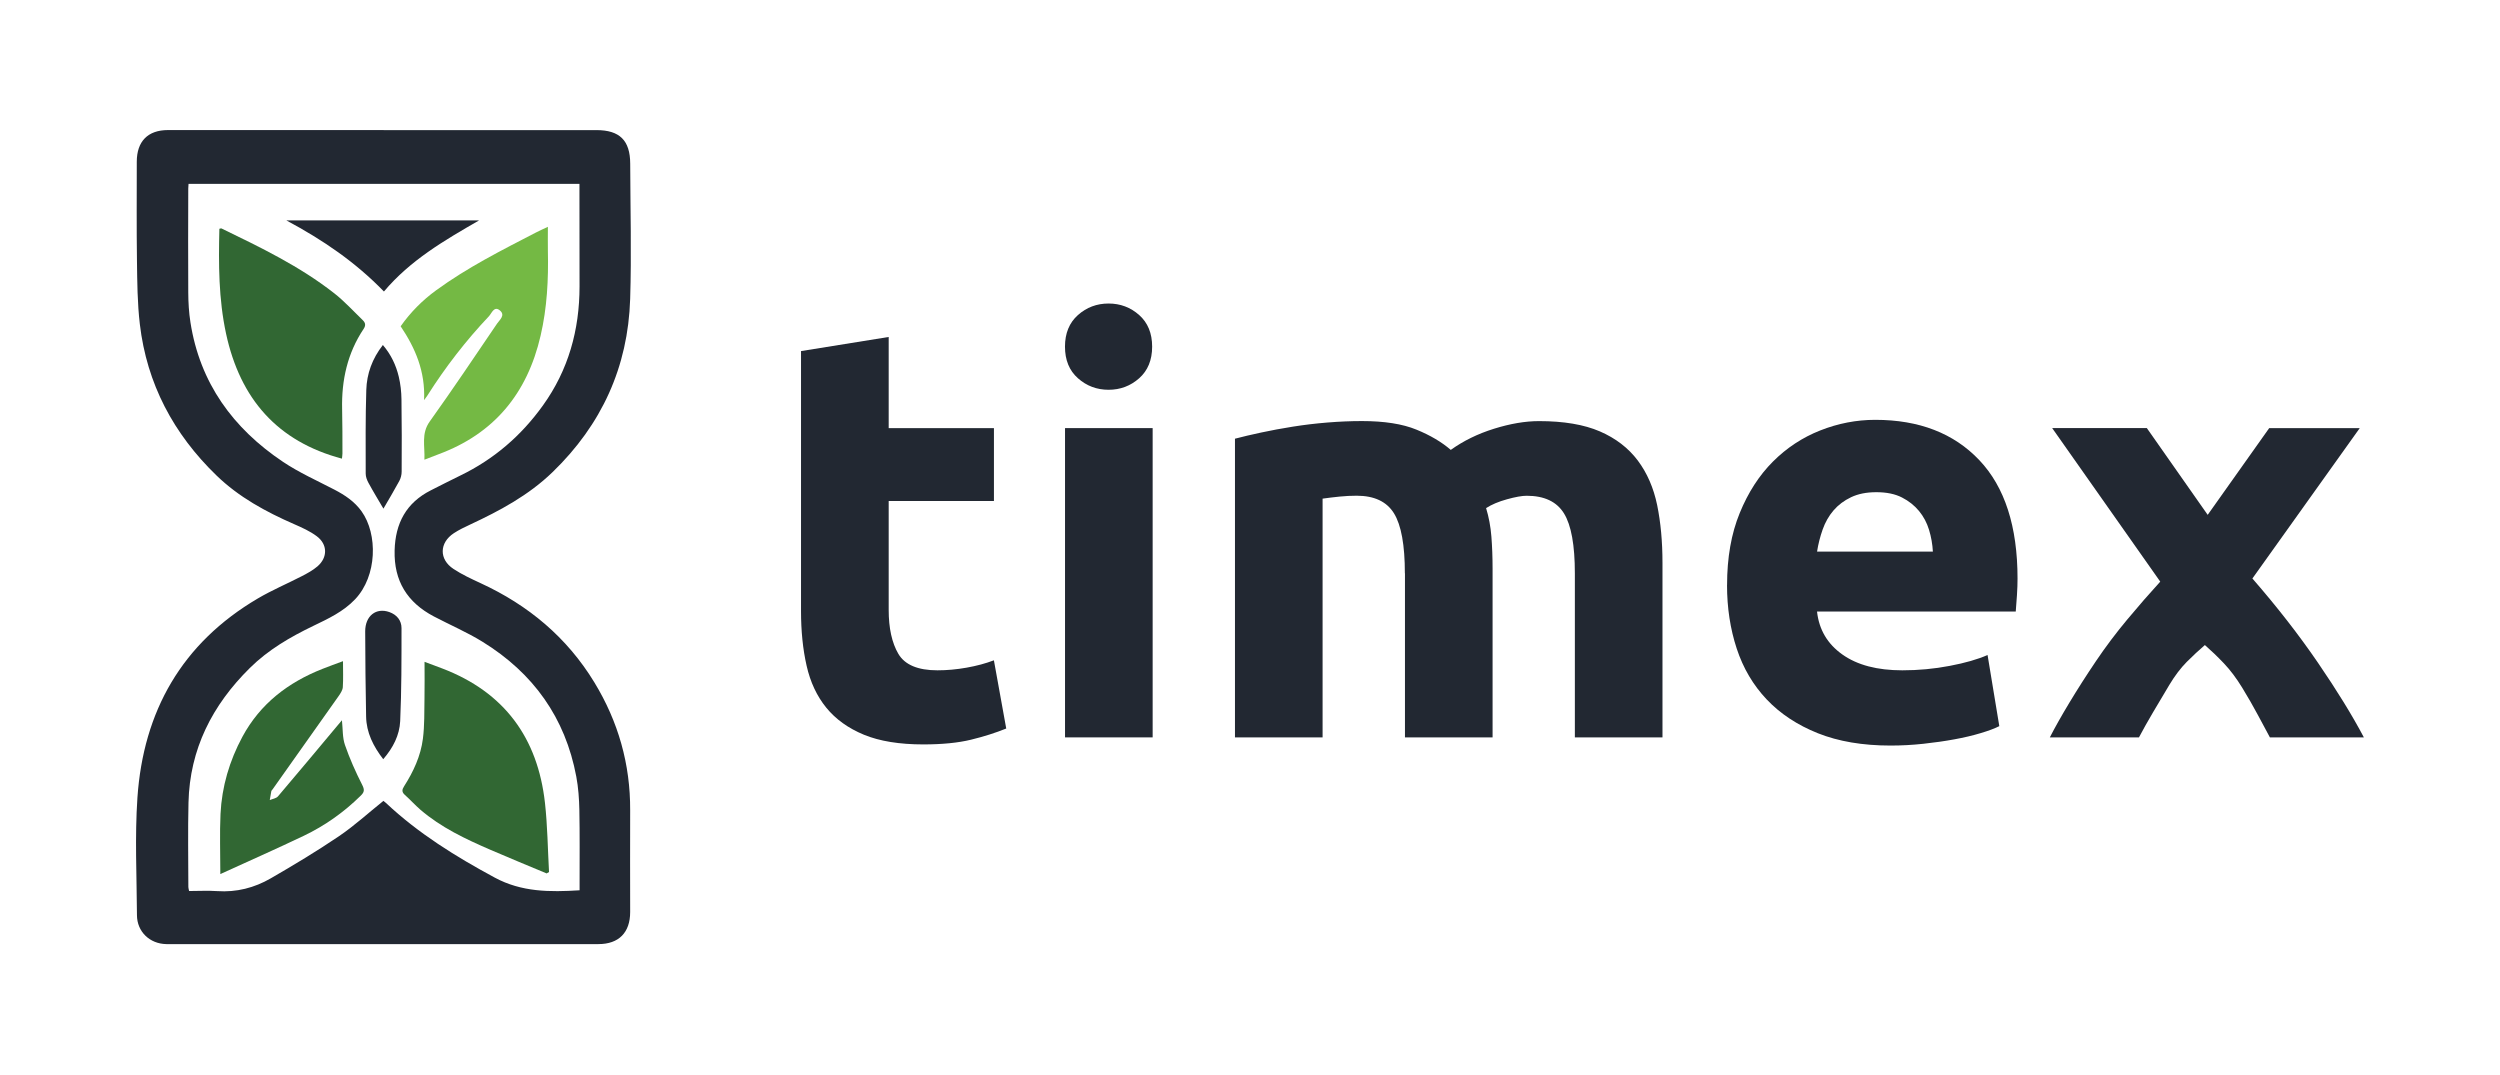
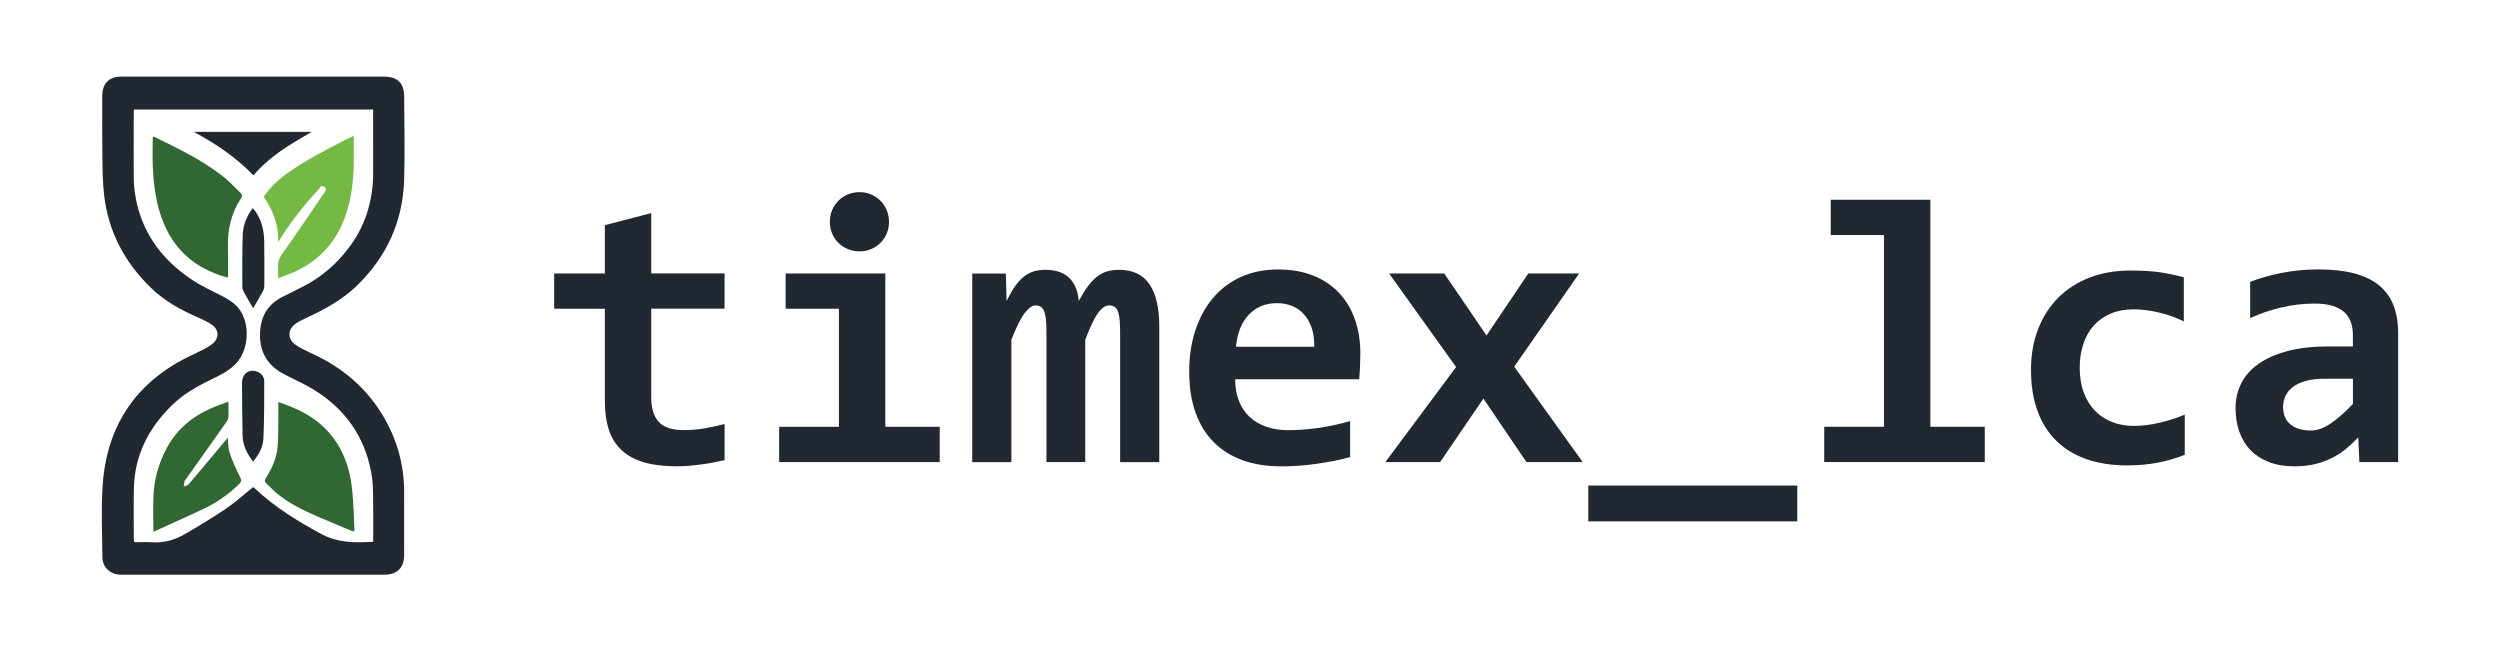
- <svg xmlns="http://www.w3.org/2000/svg" id="Layer_1" data-name="Layer 1" viewBox="0 0 547.24 235.16">
+ <svg xmlns="http://www.w3.org/2000/svg" id="Layer_1" data-name="Layer 1" viewBox="0 0 894.36 233.01">
  <defs>
    <style>
      .cls-1 {
        fill: #316733;
      }

      .cls-1, .cls-2, .cls-3 {
        stroke-width: 0px;
      }

      .cls-2 {
        fill: #222832;
      }

      .cls-3 {
        fill: #74b944;
      }
    </style>
  </defs>
+   <path class="cls-2" d="M259.21,164.63c-2.92.66-5.87,1.2-8.83,1.59-2.97.4-5.78.6-8.43.6-4.43,0-8.25-.46-11.46-1.39-3.21-.93-5.87-2.35-7.97-4.25-2.1-1.9-3.65-4.33-4.65-7.27-1-2.94-1.49-6.45-1.49-10.53v-32.94h-18.13v-12.62h18.13v-17.27l16.6-4.32v21.58h26.23v12.62h-26.23v31.74c0,3.85.89,6.76,2.66,8.73,1.77,1.97,4.74,2.96,8.9,2.96,2.66,0,5.25-.22,7.77-.66,2.52-.44,4.82-.95,6.91-1.53v12.95Z" />
+   <path class="cls-2" d="M300.12,110.45h-19.06v-12.62h35.66v54.85h19.46v12.62h-57.44v-12.62h21.38v-42.23ZM318.04,79.37c0,1.46-.27,2.83-.8,4.12-.53,1.28-1.27,2.4-2.22,3.35-.95.95-2.07,1.71-3.35,2.26-1.28.55-2.68.83-4.18.83s-2.91-.28-4.22-.83c-1.31-.55-2.44-1.31-3.39-2.26-.95-.95-1.69-2.07-2.22-3.35-.53-1.28-.8-2.66-.8-4.12s.27-2.83.8-4.12c.53-1.28,1.27-2.41,2.22-3.39.95-.97,2.08-1.74,3.39-2.29,1.31-.55,2.71-.83,4.22-.83s2.9.28,4.18.83c1.28.55,2.4,1.32,3.35,2.29.95.97,1.69,2.1,2.22,3.39.53,1.28.8,2.66.8,4.12Z" />
+   <path class="cls-2" d="M400.72,165.3v-45.95c0-1.68-.04-3.15-.13-4.42-.09-1.26-.27-2.31-.53-3.15-.27-.84-.65-1.47-1.16-1.89-.51-.42-1.21-.63-2.09-.63-1.37,0-2.72.93-4.05,2.79s-2.83,5.03-4.52,9.5v43.76h-13.88v-45.95c0-1.68-.04-3.15-.13-4.42-.09-1.26-.27-2.31-.53-3.15-.27-.84-.66-1.47-1.2-1.89-.53-.42-1.24-.63-2.12-.63-1.15,0-2.44.93-3.85,2.79-1.42,1.86-2.99,5.03-4.71,9.5v43.76h-14.01v-67.47h12.02l.27,9.83c.97-1.99,1.95-3.7,2.92-5.11.97-1.42,2.01-2.58,3.12-3.49,1.11-.91,2.29-1.56,3.55-1.96s2.69-.6,4.28-.6c3.76,0,6.63.99,8.6,2.96,1.97,1.97,3.09,4.7,3.35,8.2,1.06-1.99,2.11-3.7,3.15-5.11,1.04-1.42,2.12-2.58,3.25-3.49,1.13-.91,2.35-1.56,3.65-1.96,1.31-.4,2.76-.6,4.35-.6,4.91,0,8.54,1.72,10.89,5.15,2.35,3.43,3.52,8.51,3.52,15.24v48.41h-14.01Z" />
+   <path class="cls-2" d="M486.65,126.38c0,1.11-.03,2.55-.1,4.32-.07,1.77-.17,3.43-.3,4.98h-44.36c0,2.97.45,5.58,1.36,7.84.91,2.26,2.19,4.15,3.85,5.68s3.65,2.69,5.98,3.49,4.9,1.2,7.74,1.2c3.28,0,6.78-.25,10.53-.76,3.74-.51,7.63-1.34,11.65-2.49v12.88c-1.73.49-3.61.93-5.64,1.33-2.04.4-4.12.75-6.24,1.06-2.12.31-4.27.54-6.44.7-2.17.15-4.27.23-6.31.23-5.14,0-9.74-.73-13.81-2.19-4.07-1.46-7.53-3.62-10.36-6.47-2.83-2.86-5-6.39-6.51-10.59-1.51-4.21-2.26-9.08-2.26-14.61s.75-10.48,2.26-14.97c1.5-4.49,3.63-8.34,6.38-11.55,2.74-3.21,6.08-5.69,9.99-7.44,3.92-1.75,8.29-2.62,13.12-2.62s9.01.74,12.68,2.22c3.67,1.48,6.75,3.55,9.23,6.21,2.48,2.66,4.36,5.82,5.64,9.5,1.28,3.67,1.93,7.7,1.93,12.09ZM470.18,124.06c.04-2.66-.29-4.97-1-6.94-.71-1.97-1.67-3.6-2.89-4.88-1.22-1.28-2.63-2.24-4.25-2.86-1.62-.62-3.35-.93-5.21-.93-4.07,0-7.42,1.36-10.03,4.08-2.61,2.72-4.16,6.56-4.65,11.52h28.02Z" />
+   <path class="cls-2" d="M546.08,165.3l-15.41-22.71-15.47,22.71h-19.59l25.3-34-23.97-33.47h19.72l15.14,22.18,14.94-22.18h18.2l-23.24,33.34,24.5,34.13h-20.12Z" />
+   <path class="cls-2" d="M568.2,186.52v-12.82h74.77v12.82h-74.77Z" />
+   <path class="cls-2" d="M673.98,84.08h-19.06v-12.62h35.66v81.21h19.46v12.62h-57.44v-12.62h21.38v-68.6Z" />
+   <path class="cls-2" d="M781.56,162.71c-3.19,1.28-6.49,2.24-9.89,2.86-3.41.62-6.97.93-10.69.93-5.36,0-10.16-.73-14.41-2.19s-7.86-3.63-10.82-6.51c-2.97-2.88-5.24-6.44-6.81-10.69-1.57-4.25-2.36-9.16-2.36-14.74s.85-10.29,2.56-14.68c1.7-4.38,4.11-8.12,7.21-11.22,3.1-3.1,6.83-5.49,11.19-7.17,4.36-1.68,9.22-2.52,14.58-2.52,4.38,0,8.07.23,11.06.7s5.68,1.05,8.07,1.76v15.74c-2.75-1.37-5.72-2.43-8.93-3.19-3.21-.75-6.25-1.13-9.13-1.13s-5.71.51-8.1,1.53c-2.39,1.02-4.41,2.44-6.04,4.25-1.64,1.82-2.89,4.02-3.75,6.61s-1.29,5.43-1.29,8.53.46,6.13,1.39,8.7c.93,2.57,2.25,4.75,3.95,6.54,1.7,1.79,3.75,3.17,6.14,4.12,2.39.95,5.05,1.43,7.97,1.43,1.42,0,2.91-.1,4.48-.3,1.57-.2,3.14-.49,4.71-.86,1.57-.38,3.12-.81,4.65-1.29,1.53-.49,2.96-1.02,4.28-1.59v14.41Z" />
+   <path class="cls-2" d="M844.05,165.3l-.4-8.83c-1.42,1.51-2.9,2.89-4.45,4.15-1.55,1.26-3.25,2.36-5.11,3.29s-3.88,1.65-6.08,2.16c-2.19.51-4.59.76-7.21.76-3.45,0-6.49-.51-9.1-1.53-2.61-1.02-4.8-2.43-6.57-4.25-1.77-1.81-3.11-4.01-4.02-6.57-.91-2.57-1.36-5.4-1.36-8.5s.67-6.13,2.03-8.83c1.35-2.7,3.41-5.02,6.18-6.97,2.77-1.95,6.22-3.47,10.36-4.58,4.14-1.11,9-1.66,14.58-1.66h8.83v-4.05c0-1.73-.24-3.29-.73-4.68-.49-1.39-1.27-2.58-2.36-3.55-1.08-.97-2.49-1.73-4.22-2.26s-3.85-.8-6.38-.8c-3.98,0-7.91.45-11.79,1.36-3.87.91-7.63,2.18-11.26,3.82v-12.95c3.23-1.28,6.96-2.35,11.19-3.19,4.23-.84,8.62-1.26,13.18-1.26,5,0,9.3.48,12.88,1.43,3.59.95,6.54,2.38,8.87,4.28,2.32,1.9,4.04,4.28,5.15,7.14,1.11,2.86,1.66,6.19,1.66,9.99v46.09h-13.88ZM841.73,135.48h-9.89c-2.75,0-5.07.27-6.97.8-1.9.53-3.45,1.26-4.65,2.19s-2.07,2-2.62,3.22c-.55,1.22-.83,2.51-.83,3.88,0,2.75.88,4.84,2.66,6.28,1.77,1.44,4.18,2.16,7.24,2.16,2.26,0,4.6-.82,7.04-2.46,2.43-1.64,5.11-3.98,8.04-7.04v-9.03Z" />
  <g>
-     <path class="cls-2" d="M175.35,76.85l19.18-3.09v19.95h23.04v15.96h-23.04v23.81c0,4.03.71,7.25,2.12,9.65,1.42,2.4,4.27,3.6,8.56,3.6,2.06,0,4.18-.19,6.37-.58,2.19-.39,4.18-.92,5.98-1.61l2.7,14.93c-2.32.94-4.89,1.76-7.72,2.45-2.83.69-6.31,1.03-10.43,1.03-5.24,0-9.57-.71-13-2.12-3.43-1.42-6.18-3.39-8.24-5.92-2.06-2.53-3.5-5.6-4.31-9.2-.82-3.6-1.22-7.59-1.22-11.97v-56.89Z" />
-     <path class="cls-2" d="M252.2,75.88c0,2.93-.95,5.24-2.84,6.92-1.9,1.68-4.13,2.52-6.7,2.52s-4.81-.84-6.7-2.52c-1.9-1.68-2.84-3.99-2.84-6.92s.95-5.24,2.84-6.92c1.89-1.68,4.13-2.52,6.7-2.52s4.81.84,6.7,2.52c1.89,1.68,2.84,3.99,2.84,6.92Z" />
-     <rect class="cls-2" x="233.13" y="93.71" width="19.18" height="67.7" />
-     <path class="cls-2" d="M307.52,125.5c0-6.18-.79-10.55-2.38-13.13-1.59-2.57-4.31-3.86-8.17-3.86-1.2,0-2.45.06-3.73.19-1.29.13-2.53.28-3.73.45v52.26h-19.18v-65.38c1.63-.43,3.54-.88,5.73-1.35,2.19-.47,4.5-.9,6.95-1.29,2.45-.39,4.96-.69,7.53-.9,2.57-.21,5.1-.32,7.59-.32,4.89,0,8.86.62,11.91,1.87,3.05,1.24,5.55,2.73,7.53,4.44,2.75-1.97,5.9-3.52,9.46-4.63,3.56-1.11,6.84-1.67,9.85-1.67,5.41,0,9.85.75,13.32,2.25,3.47,1.5,6.24,3.63,8.3,6.37,2.06,2.75,3.47,6.01,4.25,9.78.77,3.78,1.16,7.98,1.16,12.61v38.23h-19.18v-35.91c0-6.18-.79-10.55-2.38-13.13-1.59-2.57-4.31-3.86-8.17-3.86-1.03,0-2.47.26-4.31.77-1.85.51-3.37,1.16-4.57,1.93.6,1.97.99,4.05,1.16,6.24.17,2.19.26,4.53.26,7.01v36.94h-19.18v-35.91Z" />
-     <path class="cls-2" d="M378.05,128.07c0-6.01.92-11.26,2.77-15.77,1.84-4.51,4.27-8.26,7.27-11.26,3-3,6.45-5.28,10.36-6.82,3.9-1.54,7.91-2.32,12.03-2.32,9.61,0,17.2,2.94,22.78,8.82,5.58,5.88,8.37,14.52,8.37,25.93,0,1.12-.04,2.34-.13,3.67-.09,1.33-.17,2.51-.26,3.54h-43.5c.43,3.95,2.27,7.08,5.54,9.4,3.26,2.32,7.64,3.47,13.13,3.47,3.52,0,6.97-.32,10.36-.97,3.39-.64,6.16-1.44,8.3-2.38l2.57,15.57c-1.03.52-2.4,1.03-4.12,1.54-1.72.52-3.63.97-5.73,1.35-2.1.39-4.36.71-6.76.97-2.4.26-4.81.39-7.21.39-6.09,0-11.39-.9-15.9-2.7-4.5-1.8-8.24-4.27-11.2-7.4-2.96-3.13-5.15-6.84-6.56-11.13-1.41-4.29-2.12-8.92-2.12-13.9ZM423.1,120.74c-.09-1.63-.37-3.22-.84-4.76-.47-1.54-1.2-2.92-2.19-4.12-.99-1.2-2.23-2.19-3.73-2.96-1.5-.77-3.37-1.16-5.6-1.16s-3.99.37-5.53,1.09c-1.54.73-2.83,1.7-3.86,2.9-1.03,1.2-1.82,2.6-2.38,4.18-.56,1.59-.97,3.2-1.22,4.83h25.36Z" />
-     <path class="cls-2" d="M483.26,112.69l13.46-18.98h19.82l-23.5,32.92c5.39,6.19,10.17,12.33,14.35,18.44,4.18,6.11,7.53,11.56,10.05,16.34h-20.57c-.7-1.29-1.56-2.9-2.59-4.83-1.03-1.93-2.19-3.95-3.47-6.05-1.29-2.1-2.63-3.88-4.03-5.35s-2.78-2.79-4.14-3.98c-1.3,1.11-2.62,2.34-3.96,3.68-1.34,1.35-2.61,3.03-3.82,5.04-1.21,2.01-2.39,4-3.55,5.97-1.16,1.97-2.2,3.81-3.1,5.52h-19.51c1.08-2.11,2.5-4.64,4.27-7.58,1.77-2.94,3.71-5.97,5.82-9.1,2.11-3.13,4.39-6.16,6.85-9.11,2.46-2.95,4.87-5.72,7.23-8.3-4.21-5.98-8.26-11.73-12.14-17.25-3.89-5.52-7.73-10.97-11.52-16.37h20.72l13.31,18.98Z" />
-   </g>
-   <path class="cls-1" d="M74.86,100.4c-14.1-3.75-22.29-13.05-25.38-27.38-1.63-7.57-1.65-15.23-1.46-22.94.19-.03.36-.12.47-.07,8.55,4.15,17.13,8.27,24.69,14.2,2.23,1.75,4.17,3.89,6.22,5.87.58.56.73,1.13.18,1.94-3.53,5.29-4.84,11.21-4.69,17.56.08,3.22.06,6.45.07,9.68,0,.36-.07.72-.11,1.13Z" />
-   <path class="cls-1" d="M119.68,191.2c-4.12-1.73-8.27-3.42-12.37-5.2-5.42-2.35-10.76-4.86-15.29-8.76-1.18-1.02-2.23-2.2-3.4-3.24-.7-.63-.64-1.15-.17-1.88,2.04-3.2,3.64-6.63,4.12-10.4.38-2.94.29-5.94.35-8.91.05-2.55.01-5.1.01-7.94,1.44.54,2.68,1,3.92,1.47,13.54,5.18,20.85,15.17,22.44,29.4.56,5.02.61,10.09.89,15.14-.17.1-.34.2-.51.3Z" />
-   <path class="cls-3" d="M92.9,100.63c.14-3.01-.74-5.71,1.17-8.37,5.04-7.05,9.87-14.26,14.74-21.43.57-.83,1.87-1.83.61-2.88-1.26-1.05-1.77.6-2.39,1.27-5.04,5.33-9.52,11.12-13.47,17.35-.14.22-.3.42-.73,1.02.28-6.31-1.91-11.37-5.13-16.17,2.17-3.08,4.77-5.69,7.76-7.87,6.84-4.99,14.35-8.77,21.81-12.63.77-.4,1.56-.75,2.66-1.27,0,1.98-.03,3.62,0,5.26.14,6.25-.17,12.43-1.59,18.55-2.94,12.76-10.25,21.48-22.28,25.95-.97.36-1.92.74-3.19,1.23Z" />
-   <path class="cls-1" d="M75.08,144.71c0,2.08.08,3.91-.04,5.72-.05.66-.51,1.35-.91,1.93-4.81,6.83-9.65,13.63-14.48,20.45-.09.13-.24.24-.26.38-.13.64-.23,1.29-.34,1.94.61-.26,1.41-.36,1.8-.81,4.33-5.08,8.6-10.22,12.89-15.34.32-.39.65-.78,1.11-1.32.21,1.97.1,3.8.66,5.41,1.03,2.98,2.33,5.9,3.76,8.71.55,1.07.51,1.59-.29,2.37-3.68,3.63-7.85,6.59-12.5,8.81-6.01,2.87-12.1,5.56-18.25,8.37,0-4.66-.16-8.92.04-13.17.29-5.97,1.95-11.6,4.79-16.88,3.91-7.25,10.01-11.9,17.54-14.87,1.44-.57,2.89-1.09,4.5-1.69Z" />
-   <g>
-     <path class="cls-2" d="M83.98,28.48c15.53,0,31.05,0,46.58,0,5.09,0,7.37,2.26,7.39,7.33.03,9.88.3,19.77-.01,29.64-.47,14.88-6.24,27.5-16.98,37.89-5.25,5.08-11.51,8.43-18.02,11.47-1.23.57-2.46,1.16-3.59,1.9-3.2,2.1-3.28,5.73-.08,7.83,1.86,1.23,3.92,2.18,5.95,3.12,10.43,4.81,18.89,11.86,24.89,21.72,5.23,8.59,7.88,17.91,7.83,27.99-.04,7.42,0,14.85,0,22.27,0,4.51-2.5,7.02-6.95,7.02-30.95,0-61.9,0-92.85,0-.58,0-1.15,0-1.73,0-3.62-.06-6.41-2.7-6.43-6.32-.05-8.57-.48-17.18.1-25.71,1.29-18.94,9.74-33.85,26.36-43.63,3.09-1.82,6.43-3.23,9.63-4.88,1.2-.62,2.42-1.28,3.43-2.15,2.25-1.95,2.23-4.8-.16-6.59-1.48-1.11-3.23-1.89-4.94-2.64-6.21-2.71-12.12-5.92-17.02-10.67-9.39-9.09-15.24-20.06-16.77-33.11-.54-4.6-.57-9.27-.63-13.91-.1-7.21-.04-14.43-.04-21.64,0-4.46,2.41-6.93,6.81-6.94,15.74-.01,31.47,0,47.21,0ZM83.91,175.29c.24.2.41.32.56.46,7.1,6.68,15.28,11.74,23.82,16.35,5.88,3.18,12.07,3.19,18.58,2.78,0-.61,0-1.17,0-1.73,0-5.28.05-10.56-.05-15.84-.05-2.44-.22-4.91-.67-7.31-2.41-12.9-9.43-22.68-20.53-29.52-3.4-2.1-7.12-3.69-10.66-5.55-5.8-3.05-8.75-7.76-8.58-14.43.15-5.95,2.53-10.44,7.93-13.17,2.14-1.08,4.28-2.18,6.44-3.23,7.36-3.56,13.34-8.72,18.09-15.34,5.59-7.78,8.01-16.54,8.02-26.04,0-6.9-.01-13.8-.02-20.7,0-.56,0-1.12,0-1.77H41.27c-.03.42-.06.73-.06,1.03-.01,7.58-.06,15.16,0,22.74.01,2.19.14,4.4.48,6.56,2.07,13.25,9.31,23.18,20.25,30.51,3.54,2.37,7.49,4.13,11.28,6.1,2.3,1.2,4.38,2.58,5.93,4.74,3.57,5,3.42,14.13-1.4,19.23-2.6,2.75-5.91,4.27-9.18,5.85-5.06,2.44-9.85,5.22-13.89,9.22-8.22,8.12-13.14,17.74-13.42,29.44-.15,6.16-.04,12.34-.03,18.5,0,.24.09.48.16.87,2.1,0,4.14-.12,6.16.02,4.21.29,8.14-.72,11.71-2.79,5.06-2.92,10.08-5.94,14.91-9.21,3.4-2.3,6.46-5.11,9.77-7.76Z" />
-     <path class="cls-2" d="M84.04,63.81c-6.27-6.46-13.32-11.26-21.35-15.56h42.17c-7.62,4.39-15.03,8.7-20.82,15.56Z" />
-     <path class="cls-2" d="M83.93,111.34c-1.04-1.78-2.2-3.67-3.26-5.62-.34-.61-.62-1.36-.62-2.04-.01-6.11-.06-12.22.13-18.32.11-3.54,1.28-6.83,3.63-9.84,1.79,2.1,2.88,4.43,3.48,6.94.38,1.61.57,3.3.59,4.96.08,5.27.07,10.55.04,15.82,0,.69-.19,1.45-.52,2.05-1.13,2.09-2.36,4.14-3.47,6.05Z" />
-     <path class="cls-2" d="M83.89,166.19c-2.19-2.85-3.69-5.83-3.75-9.35-.11-6.21-.19-12.42-.2-18.64,0-3.4,2.39-5.25,5.29-4.22,1.65.59,2.66,1.84,2.66,3.52,0,6.78.01,13.57-.29,20.34-.14,3.09-1.57,5.87-3.71,8.34Z" />
+     <path class="cls-1" d="M81.5,99.33c-14.1-3.75-22.29-13.05-25.38-27.38-1.63-7.57-1.65-15.23-1.46-22.94.19-.03.36-.12.47-.07,8.55,4.15,17.13,8.27,24.69,14.2,2.23,1.75,4.17,3.89,6.22,5.87.58.56.73,1.13.18,1.94-3.53,5.29-4.84,11.21-4.69,17.56.08,3.22.06,6.45.07,9.68,0,.36-.07.72-.11,1.13Z" />
+     <path class="cls-1" d="M126.32,190.13c-4.12-1.73-8.27-3.42-12.37-5.2-5.42-2.35-10.76-4.86-15.29-8.76-1.18-1.02-2.23-2.2-3.4-3.24-.7-.63-.64-1.15-.17-1.88,2.04-3.2,3.64-6.63,4.12-10.4.38-2.94.29-5.94.35-8.91.05-2.55.01-5.1.01-7.94,1.44.54,2.68,1,3.92,1.47,13.54,5.18,20.85,15.17,22.44,29.4.56,5.02.61,10.09.89,15.14-.17.1-.34.2-.51.3Z" />
+     <path class="cls-3" d="M99.53,99.56c.14-3.01-.74-5.71,1.17-8.37,5.04-7.05,9.87-14.26,14.74-21.43.57-.83,1.87-1.83.61-2.88-1.26-1.05-1.77.6-2.39,1.27-5.04,5.33-9.52,11.12-13.47,17.35-.14.22-.3.42-.73,1.02.28-6.31-1.91-11.37-5.13-16.17,2.17-3.08,4.77-5.69,7.76-7.87,6.84-4.99,14.35-8.77,21.81-12.63.77-.4,1.56-.75,2.66-1.27,0,1.98-.03,3.62,0,5.26.14,6.25-.17,12.43-1.59,18.55-2.94,12.76-10.25,21.48-22.28,25.95-.97.36-1.92.74-3.19,1.23Z" />
+     <path class="cls-1" d="M81.72,143.64c0,2.08.08,3.91-.04,5.72-.05.66-.51,1.35-.91,1.93-4.81,6.83-9.65,13.63-14.48,20.45-.09.13-.24.24-.26.38-.13.64-.23,1.29-.34,1.94.61-.26,1.41-.36,1.8-.81,4.33-5.08,8.6-10.22,12.89-15.34.32-.39.65-.78,1.11-1.32.21,1.97.1,3.8.66,5.41,1.03,2.98,2.33,5.9,3.76,8.71.55,1.07.51,1.59-.29,2.37-3.68,3.63-7.85,6.59-12.5,8.81-6.01,2.87-12.1,5.56-18.25,8.37,0-4.66-.16-8.92.04-13.17.29-5.97,1.95-11.6,4.79-16.88,3.91-7.25,10.01-11.9,17.54-14.87,1.44-.57,2.89-1.09,4.5-1.69Z" />
+     <g>
+       <path class="cls-2" d="M90.62,27.41c15.53,0,31.05,0,46.58,0,5.09,0,7.37,2.26,7.39,7.33.03,9.88.3,19.77-.01,29.64-.47,14.88-6.24,27.5-16.98,37.89-5.25,5.08-11.51,8.43-18.02,11.47-1.23.57-2.46,1.16-3.59,1.9-3.2,2.1-3.28,5.73-.08,7.83,1.86,1.23,3.92,2.18,5.95,3.12,10.43,4.81,18.89,11.86,24.89,21.72,5.23,8.59,7.88,17.91,7.83,27.99-.04,7.42,0,14.85,0,22.27,0,4.51-2.5,7.02-6.95,7.02-30.95,0-61.9,0-92.85,0-.58,0-1.15,0-1.73,0-3.62-.06-6.41-2.7-6.43-6.32-.05-8.57-.48-17.18.1-25.71,1.29-18.94,9.74-33.85,26.36-43.63,3.09-1.82,6.43-3.23,9.63-4.88,1.2-.62,2.42-1.28,3.43-2.15,2.25-1.95,2.23-4.8-.16-6.59-1.48-1.11-3.23-1.89-4.94-2.64-6.21-2.71-12.12-5.92-17.02-10.67-9.39-9.09-15.24-20.06-16.77-33.11-.54-4.6-.57-9.27-.63-13.91-.1-7.21-.04-14.43-.04-21.64,0-4.46,2.41-6.93,6.81-6.94,15.74-.01,31.47,0,47.21,0ZM90.55,174.22c.24.2.41.32.56.46,7.1,6.68,15.28,11.74,23.82,16.35,5.88,3.18,12.07,3.19,18.58,2.78,0-.61,0-1.17,0-1.73,0-5.28.05-10.56-.05-15.84-.05-2.44-.22-4.91-.67-7.31-2.41-12.9-9.43-22.68-20.53-29.52-3.4-2.1-7.12-3.69-10.66-5.55-5.8-3.05-8.75-7.76-8.58-14.43.15-5.95,2.53-10.44,7.93-13.17,2.14-1.08,4.28-2.18,6.44-3.23,7.36-3.56,13.34-8.72,18.09-15.34,5.59-7.78,8.01-16.54,8.02-26.04,0-6.9-.01-13.8-.02-20.7,0-.56,0-1.12,0-1.77H47.91c-.03.42-.06.73-.06,1.03-.01,7.58-.06,15.16,0,22.74.01,2.19.14,4.4.48,6.56,2.07,13.25,9.31,23.18,20.25,30.51,3.54,2.37,7.49,4.13,11.28,6.1,2.3,1.2,4.38,2.58,5.93,4.74,3.57,5,3.42,14.13-1.4,19.23-2.6,2.75-5.91,4.27-9.18,5.85-5.06,2.44-9.85,5.22-13.89,9.22-8.22,8.12-13.14,17.74-13.42,29.44-.15,6.16-.04,12.34-.03,18.5,0,.24.09.48.16.87,2.1,0,4.14-.12,6.16.02,4.21.29,8.14-.72,11.71-2.79,5.06-2.92,10.08-5.94,14.91-9.21,3.4-2.3,6.46-5.11,9.77-7.76Z" />
+       <path class="cls-2" d="M90.68,62.74c-6.27-6.46-13.32-11.26-21.35-15.56h42.17c-7.62,4.39-15.03,8.7-20.82,15.56Z" />
+       <path class="cls-2" d="M90.57,110.26c-1.04-1.78-2.2-3.67-3.26-5.62-.34-.61-.62-1.36-.62-2.04-.01-6.11-.06-12.22.13-18.32.11-3.54,1.28-6.83,3.63-9.84,1.79,2.1,2.88,4.43,3.48,6.94.38,1.61.57,3.3.59,4.96.08,5.27.07,10.55.04,15.82,0,.69-.19,1.45-.52,2.05-1.13,2.09-2.36,4.14-3.47,6.05Z" />
+       <path class="cls-2" d="M90.53,165.12c-2.19-2.85-3.69-5.83-3.75-9.35-.11-6.21-.19-12.42-.2-18.64,0-3.4,2.39-5.25,5.29-4.22,1.65.59,2.66,1.84,2.66,3.52,0,6.78.01,13.57-.29,20.34-.14,3.09-1.57,5.87-3.71,8.34Z" />
+     </g>
  </g>
</svg>
